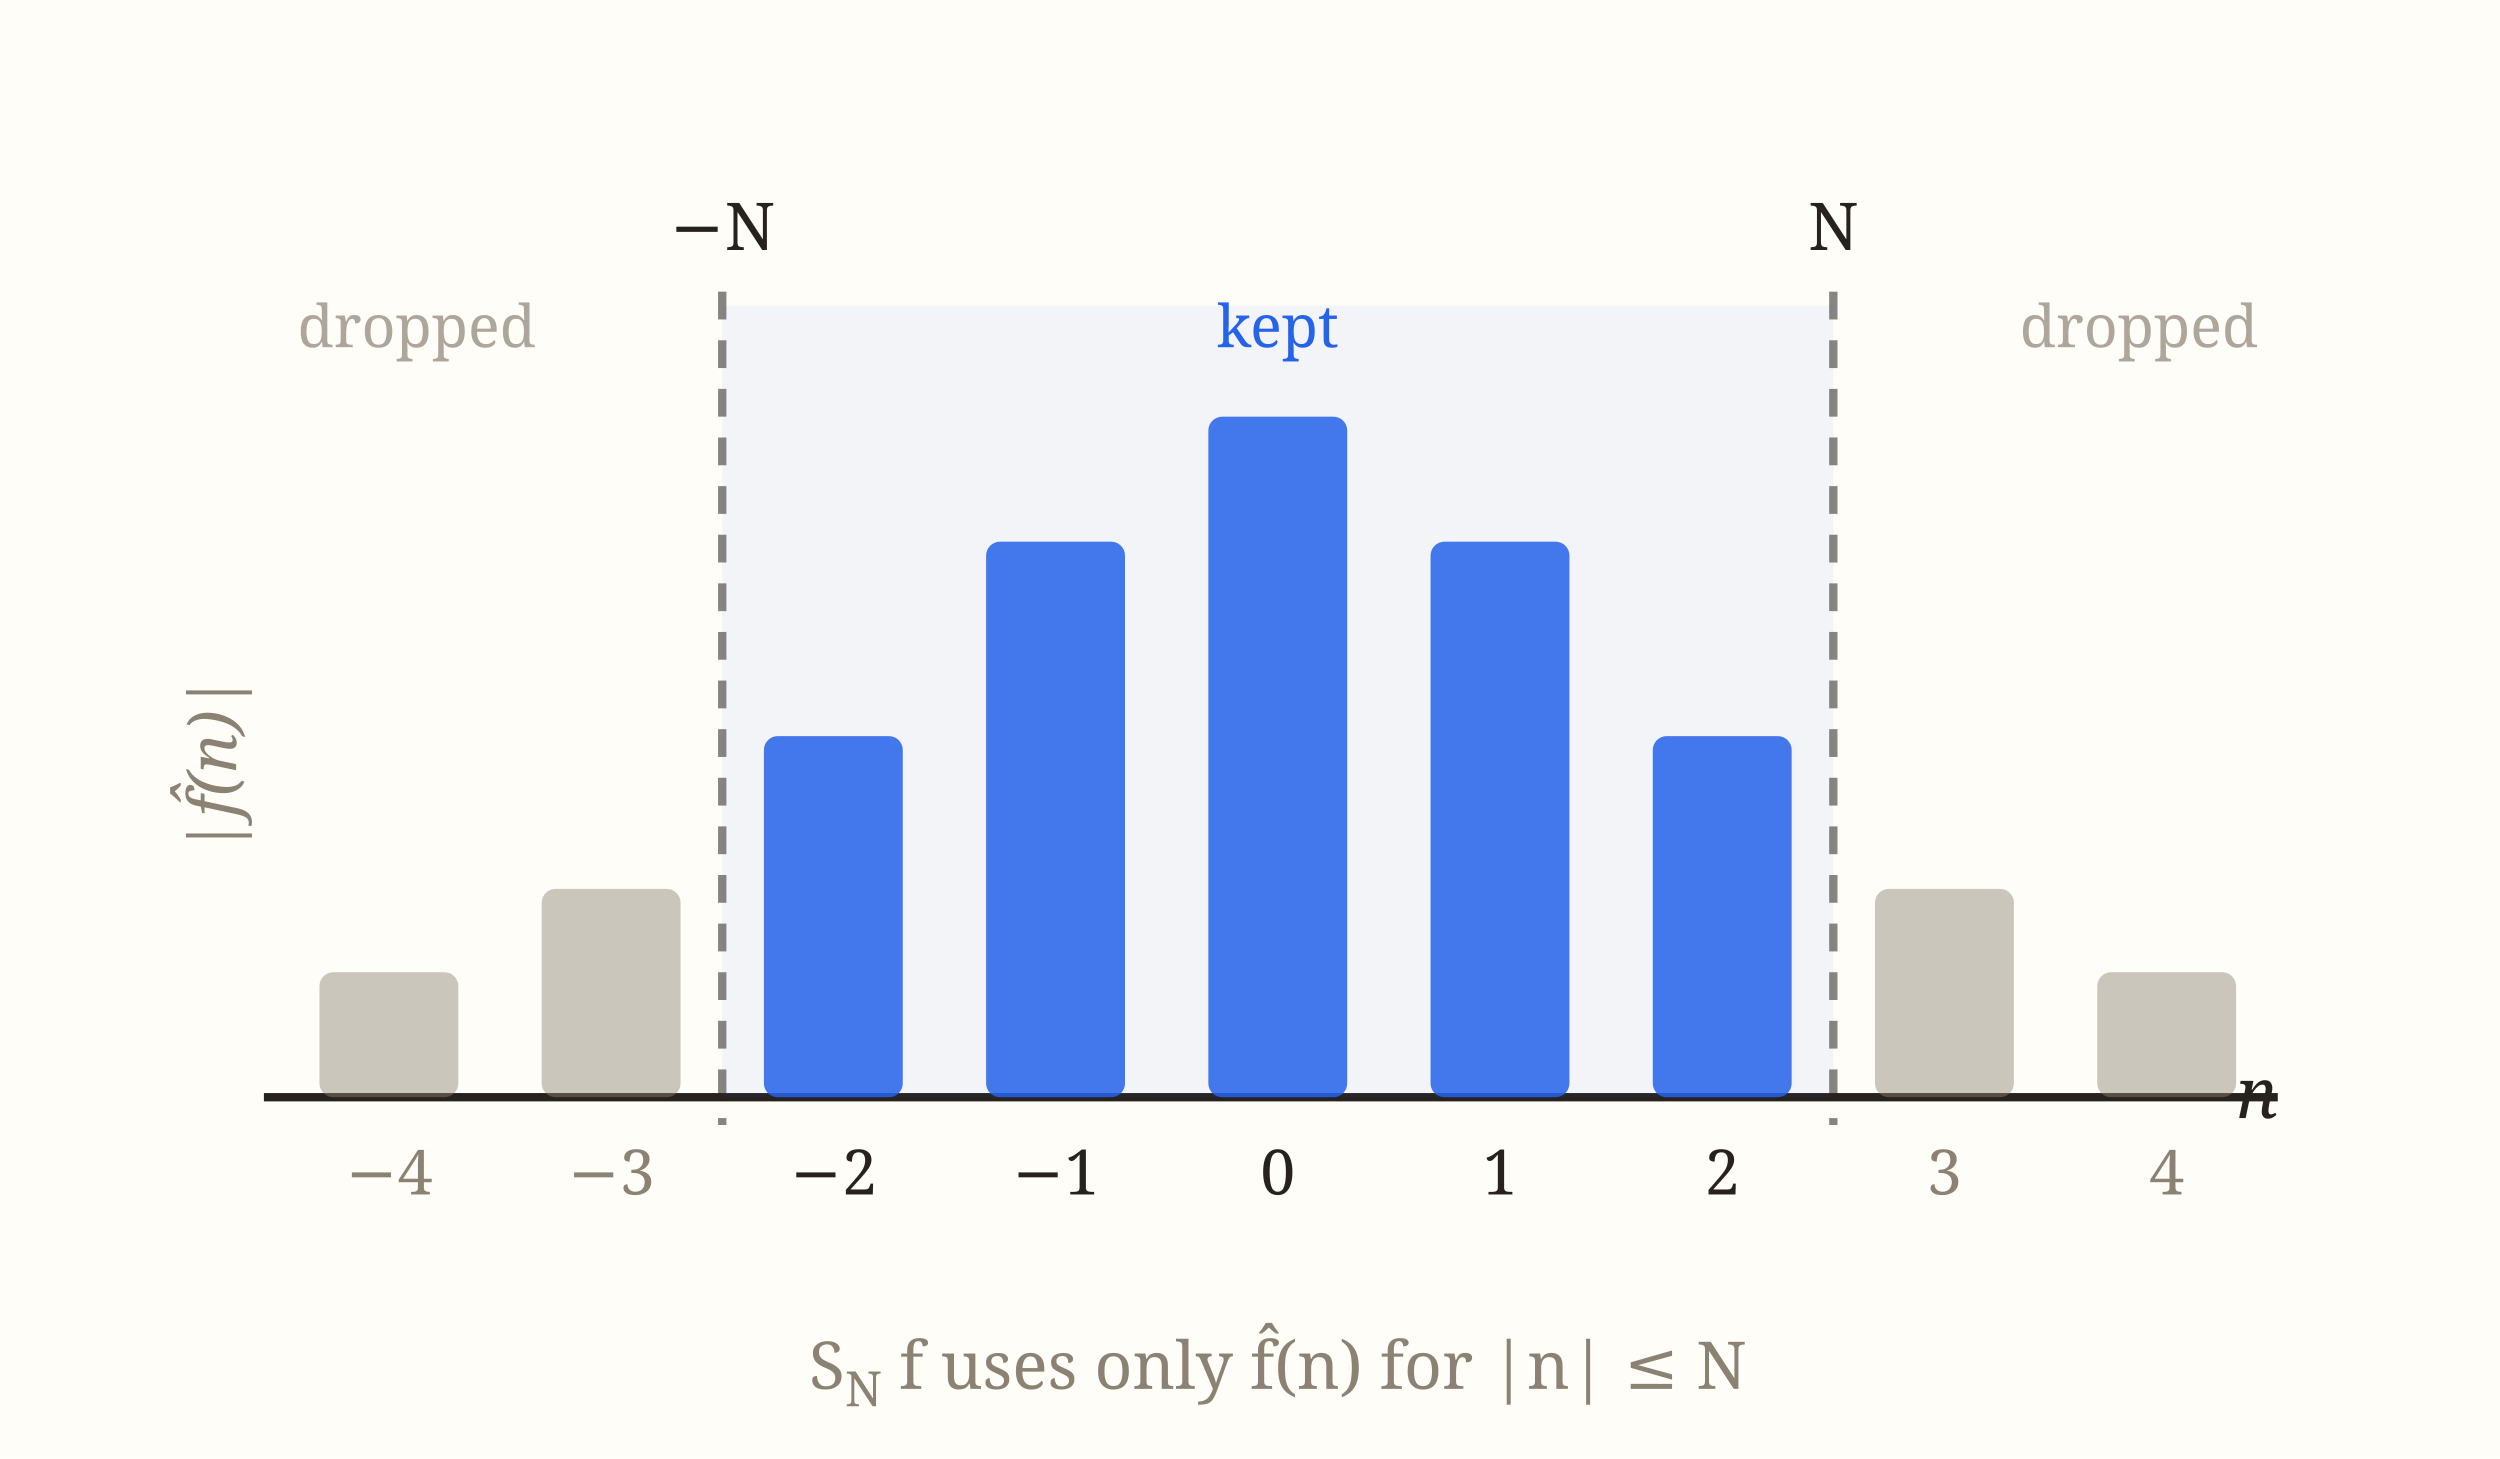
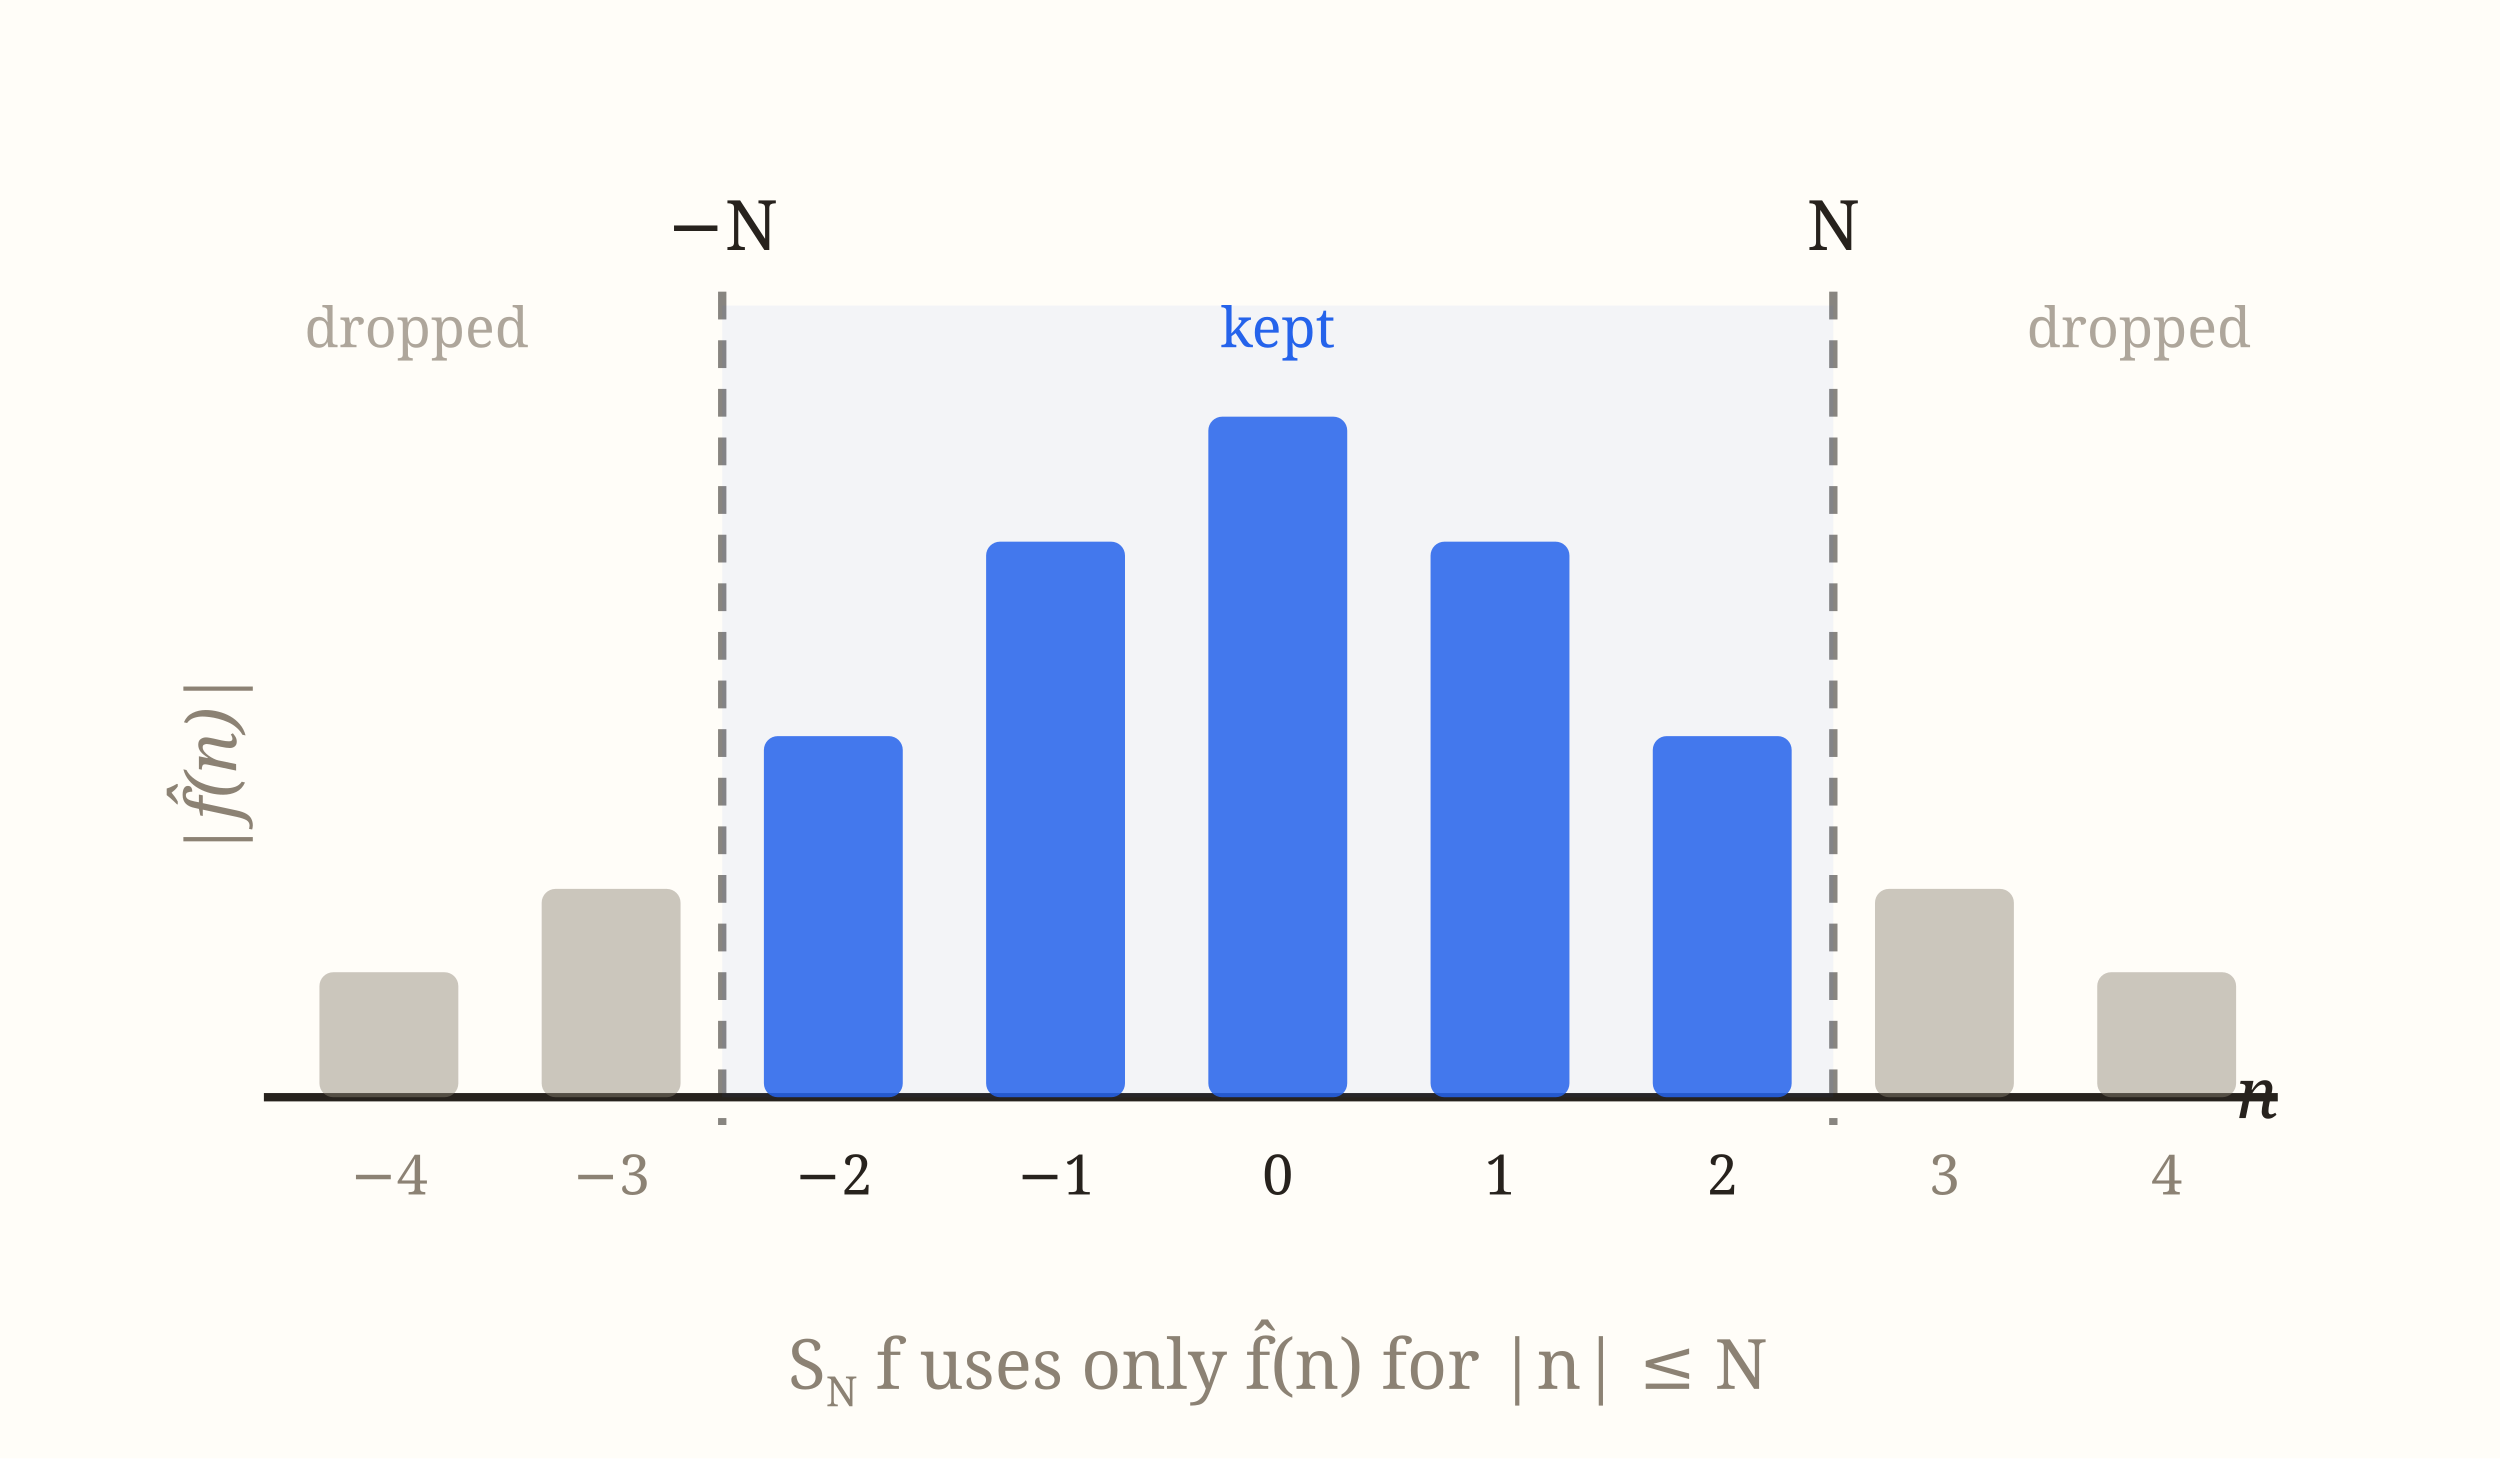
<svg xmlns="http://www.w3.org/2000/svg" viewBox="0 0 360 210" font-family="'Newsreader',Georgia,serif" role="img">
  <rect width="360" height="210" fill="var(--dia-paper,#fffdf8)" />
  <line x1="38" y1="158" x2="328" y2="158" stroke="var(--dia-ink,#27221d)" stroke-width="1.2" />
-   <text x="56" y="172" font-size="9" fill="var(--dia-mut,#8c8274)" text-anchor="middle">−4</text>
-   <text x="88" y="172" font-size="9" fill="var(--dia-mut,#8c8274)" text-anchor="middle">−3</text>
-   <text x="120" y="172" font-size="9" fill="var(--dia-ink,#27221d)" text-anchor="middle" font-weight="500">−2</text>
-   <text x="152" y="172" font-size="9" fill="var(--dia-ink,#27221d)" text-anchor="middle" font-weight="500">−1</text>
-   <text x="184" y="172" font-size="9" fill="var(--dia-ink,#27221d)" text-anchor="middle" font-weight="500">0</text>
-   <text x="216" y="172" font-size="9" fill="var(--dia-ink,#27221d)" text-anchor="middle" font-weight="500">1</text>
-   <text x="248" y="172" font-size="9" fill="var(--dia-ink,#27221d)" text-anchor="middle" font-weight="500">2</text>
-   <text x="280" y="172" font-size="9" fill="var(--dia-mut,#8c8274)" text-anchor="middle">3</text>
-   <text x="312" y="172" font-size="9" fill="var(--dia-mut,#8c8274)" text-anchor="middle">4</text>
+   <text x="56" y="172" font-size="8" fill="var(--dia-mut,#8c8274)" text-anchor="middle">−4</text>
+   <text x="88" y="172" font-size="8" fill="var(--dia-mut,#8c8274)" text-anchor="middle">−3</text>
+   <text x="120" y="172" font-size="8" fill="var(--dia-ink,#27221d)" text-anchor="middle" font-weight="500">−2</text>
+   <text x="152" y="172" font-size="8" fill="var(--dia-ink,#27221d)" text-anchor="middle" font-weight="500">−1</text>
+   <text x="184" y="172" font-size="8" fill="var(--dia-ink,#27221d)" text-anchor="middle" font-weight="500">0</text>
+   <text x="216" y="172" font-size="8" fill="var(--dia-ink,#27221d)" text-anchor="middle" font-weight="500">1</text>
+   <text x="248" y="172" font-size="8" fill="var(--dia-ink,#27221d)" text-anchor="middle" font-weight="500">2</text>
+   <text x="280" y="172" font-size="8" fill="var(--dia-mut,#8c8274)" text-anchor="middle">3</text>
+   <text x="312" y="172" font-size="8" fill="var(--dia-mut,#8c8274)" text-anchor="middle">4</text>
  <text x="322" y="161" font-size="10" font-style="italic" fill="var(--dia-ink,#27221d)">n</text>
  <rect x="46" y="140" width="20" height="18" rx="2" fill="var(--dia-mut,#8c8274)" opacity="0.45" />
  <rect x="78" y="128" width="20" height="30" rx="2" fill="var(--dia-mut,#8c8274)" opacity="0.45" />
  <rect x="270" y="128" width="20" height="30" rx="2" fill="var(--dia-mut,#8c8274)" opacity="0.45" />
  <rect x="302" y="140" width="20" height="18" rx="2" fill="var(--dia-mut,#8c8274)" opacity="0.45" />
  <rect x="110" y="106" width="20" height="52" rx="2" fill="var(--blue,#2563EB)" opacity="0.85" />
  <rect x="142" y="78" width="20" height="80" rx="2" fill="var(--blue,#2563EB)" opacity="0.85" />
  <rect x="174" y="60" width="20" height="98" rx="2" fill="var(--blue,#2563EB)" opacity="0.85" />
  <rect x="206" y="78" width="20" height="80" rx="2" fill="var(--blue,#2563EB)" opacity="0.85" />
  <rect x="238" y="106" width="20" height="52" rx="2" fill="var(--blue,#2563EB)" opacity="0.85" />
  <line x1="104" y1="42" x2="104" y2="162" stroke="var(--dia-ink,#27221d)" stroke-width="1.2" stroke-dasharray="4,3" opacity="0.55" />
  <line x1="264" y1="42" x2="264" y2="162" stroke="var(--dia-ink,#27221d)" stroke-width="1.2" stroke-dasharray="4,3" opacity="0.55" />
-   <text x="104" y="36" font-size="9.5" fill="var(--dia-ink,#27221d)" text-anchor="middle">−N</text>
-   <text x="264" y="36" font-size="9.5" fill="var(--dia-ink,#27221d)" text-anchor="middle">N</text>
+   <text x="104" y="36" font-size="10" fill="var(--dia-ink,#27221d)" text-anchor="middle">−N</text>
+   <text x="264" y="36" font-size="10" fill="var(--dia-ink,#27221d)" text-anchor="middle">N</text>
  <rect x="104" y="44" width="160" height="114" rx="0" fill="var(--blue,#2563EB)" opacity="0.055" />
-   <text x="184" y="50" font-size="8.5" fill="var(--blue,#2563EB)" text-anchor="middle">kept</text>
-   <text x="60" y="50" font-size="8.5" fill="var(--dia-mut,#8c8274)" text-anchor="middle" opacity="0.7">dropped</text>
-   <text x="308" y="50" font-size="8.5" fill="var(--dia-mut,#8c8274)" text-anchor="middle" opacity="0.7">dropped</text>
-   <text x="34" y="110" font-size="9.5" font-style="italic" fill="var(--dia-mut,#8c8274)" text-anchor="middle" transform="rotate(-90 34 110)">|f̂(n)|</text>
-   <text x="184" y="200" font-size="9.5" fill="var(--dia-mut,#8c8274)" text-anchor="middle">
-             S<tspan dy="2.5" font-size="7">N</tspan>
+   <text x="184" y="50" font-size="8" fill="var(--blue,#2563EB)" text-anchor="middle">kept</text>
+   <text x="60" y="50" font-size="8" fill="var(--dia-mut,#8c8274)" text-anchor="middle" opacity="0.7">dropped</text>
+   <text x="308" y="50" font-size="8" fill="var(--dia-mut,#8c8274)" text-anchor="middle" opacity="0.7">dropped</text>
+   <text x="34" y="110" font-size="10" font-style="italic" fill="var(--dia-mut,#8c8274)" text-anchor="middle" transform="rotate(-90 34 110)">|f̂(n)|</text>
+   <text x="184" y="200" font-size="10" fill="var(--dia-mut,#8c8274)" text-anchor="middle">
+             S<tspan dy="2.5" font-size="6">N</tspan>
    <tspan dy="-2.5">f uses only f̂(n) for |n| ≤ N</tspan>
  </text>
</svg>
